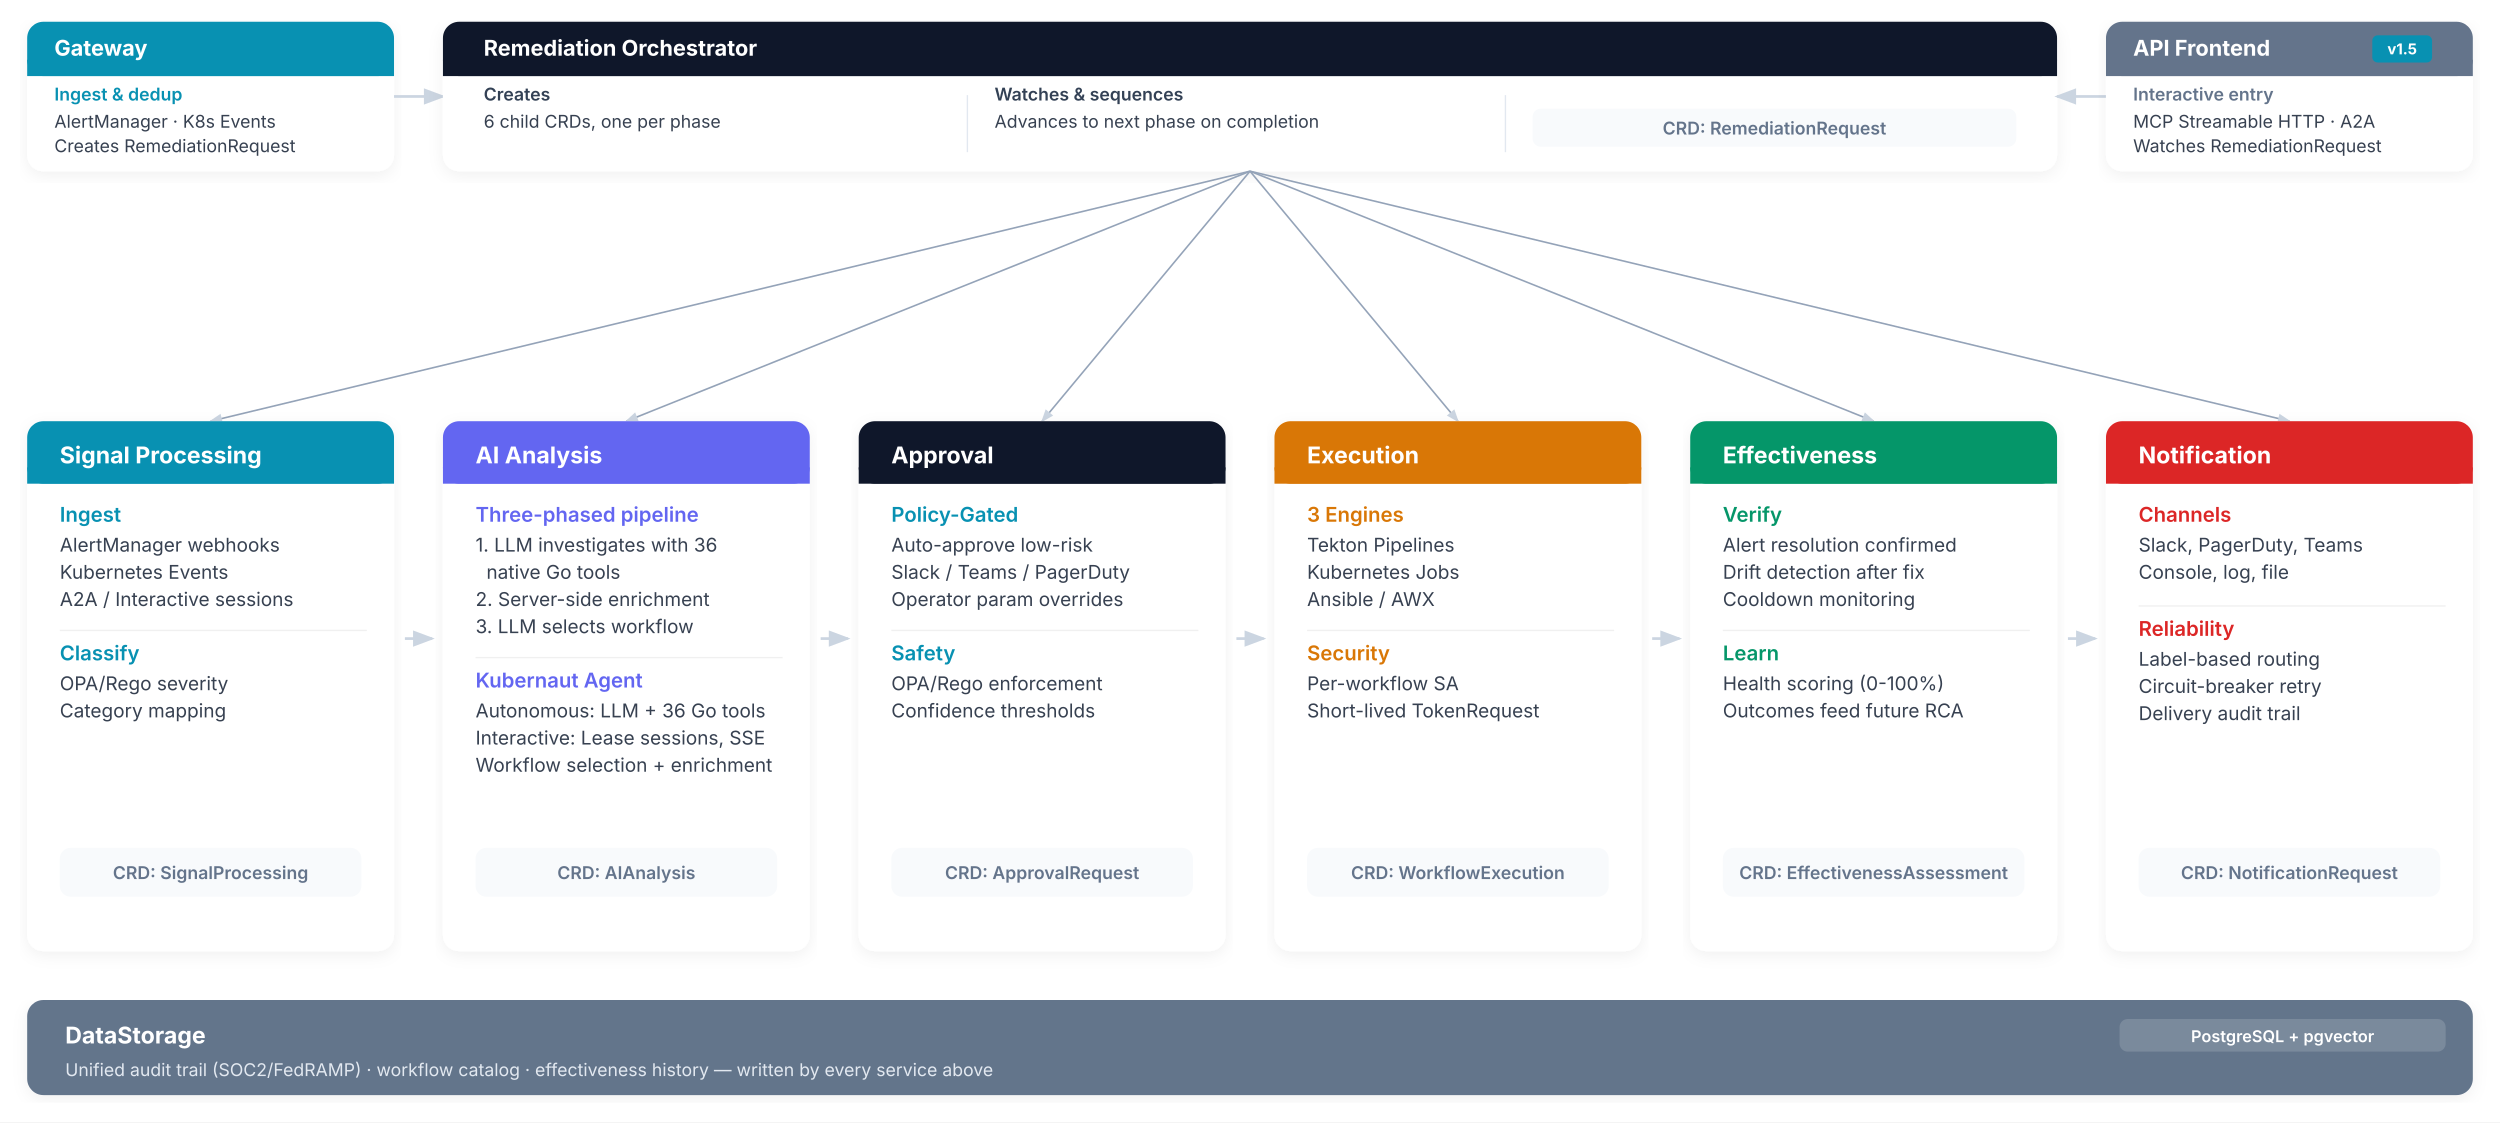
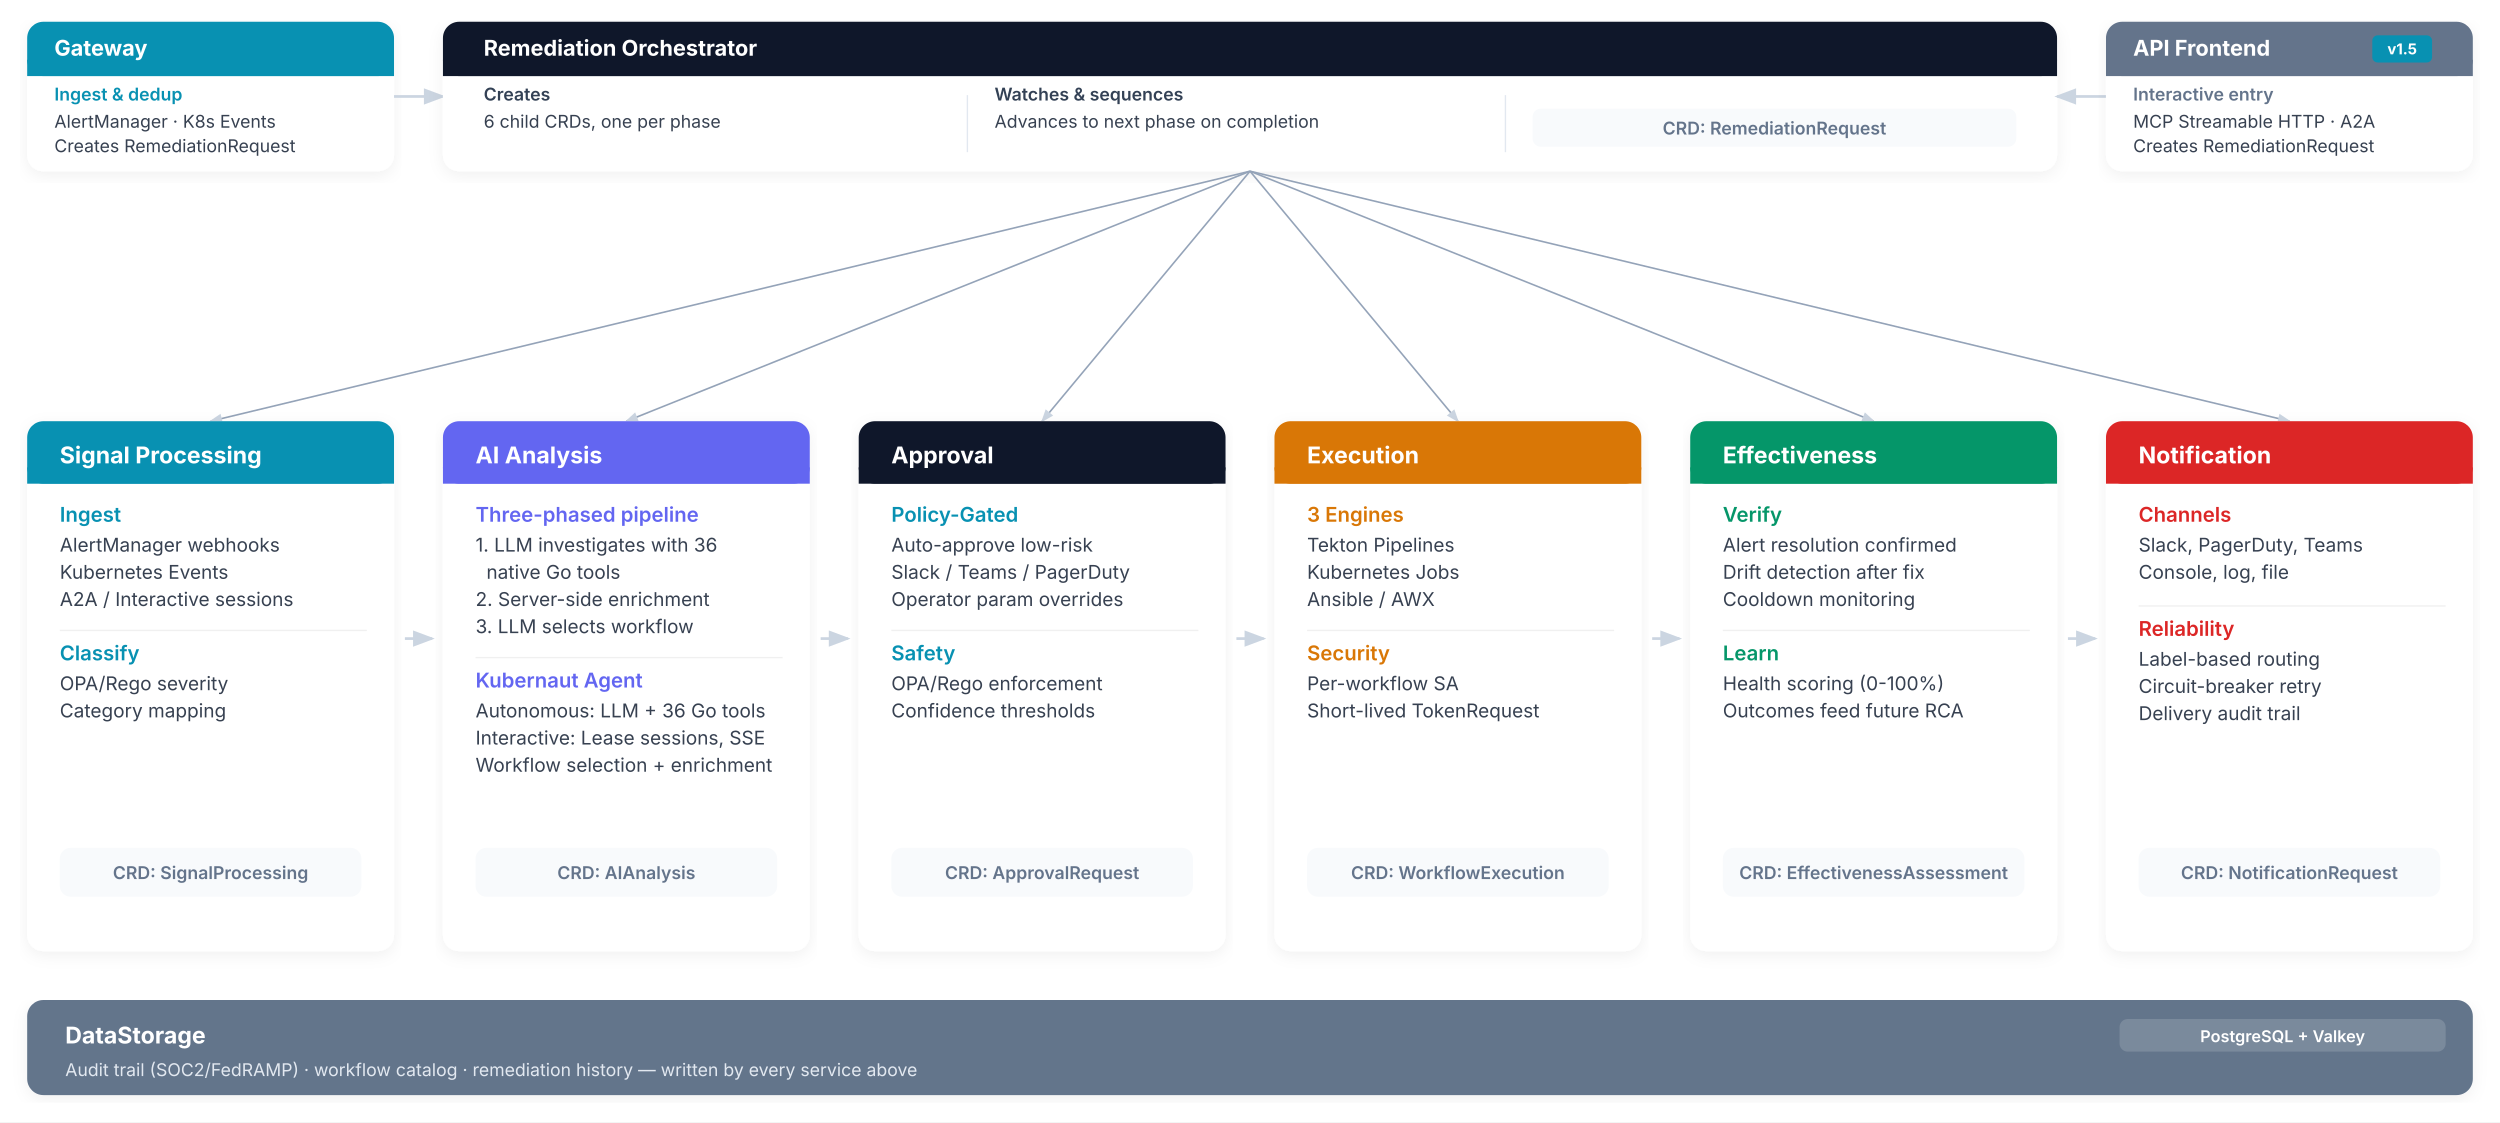
<svg xmlns="http://www.w3.org/2000/svg" viewBox="0 0 1840 826" font-family="Inter, -apple-system, BlinkMacSystemFont, 'Segoe UI', sans-serif">
  <defs>
    <filter id="sh" x="-2%" y="-4%" width="104%" height="112%">
      <feDropShadow dx="0" dy="3" stdDeviation="6" flood-color="#000" flood-opacity="0.06" />
    </filter>
    <marker id="ar" markerWidth="8" markerHeight="6" refX="7" refY="3" orient="auto">
      <polygon points="0,0 8,3 0,6" fill="#CBD5E1" />
    </marker>
  </defs>
  <rect x="0" y="0" width="1840" height="826" fill="white" />
  <g>
    <g filter="url(#sh)">
      <rect x="20" y="16" width="270" height="110" rx="12" fill="white" />
    </g>
    <rect x="20" y="16" width="270" height="40" rx="12" fill="#0891B2" />
    <rect x="20" y="44" width="270" height="12" fill="#0891B2" />
    <text x="40" y="41" font-size="16px" font-weight="700" fill="white">Gateway</text>
    <text x="40" y="74" font-size="13px" font-weight="600" fill="#0891B2">Ingest &amp; dedup</text>
    <text x="40" y="94" font-size="13px" fill="#374151">AlertManager · K8s Events</text>
    <text x="40" y="112" font-size="13px" fill="#374151">Creates RemediationRequest</text>
  </g>
  <line x1="290" y1="71" x2="326" y2="71" stroke="#CBD5E1" stroke-width="2" marker-end="url(#ar)" />
  <g>
    <g filter="url(#sh)">
      <rect x="326" y="16" width="1188" height="110" rx="12" fill="white" />
    </g>
    <rect x="326" y="16" width="1188" height="40" rx="12" fill="#0F172A" />
    <rect x="326" y="44" width="1188" height="12" fill="#0F172A" />
    <text x="356" y="41" font-size="16px" font-weight="700" fill="white">Remediation Orchestrator</text>
    <text x="356" y="74" font-size="13px" font-weight="600" fill="#334155">Creates</text>
    <text x="356" y="94" font-size="13px" fill="#374151">6 child CRDs, one per phase</text>
    <line x1="712" y1="70" x2="712" y2="112" stroke="#E2E8F0" stroke-width="1" />
    <text x="732" y="74" font-size="13px" font-weight="600" fill="#334155">Watches &amp; sequences</text>
    <text x="732" y="94" font-size="13px" fill="#374151">Advances to next phase on completion</text>
    <line x1="1108" y1="70" x2="1108" y2="112" stroke="#E2E8F0" stroke-width="1" />
    <rect x="1128" y="80" width="356" height="28" rx="6" fill="#F8FAFC" />
    <text x="1306" y="99" text-anchor="middle" font-size="13px" font-weight="600" fill="#64748B">CRD: RemediationRequest</text>
  </g>
  <line x1="1550" y1="71" x2="1514" y2="71" stroke="#CBD5E1" stroke-width="2" marker-end="url(#ar)" />
  <g class="phase-card" data-tab="6">
    <g filter="url(#sh)">
      <rect x="1550" y="16" width="270" height="110" rx="12" fill="white" />
    </g>
    <rect x="1550" y="16" width="270" height="40" rx="12" fill="#64748B" />
    <rect x="1550" y="44" width="270" height="12" fill="#64748B" />
    <text x="1570" y="41" font-size="16px" font-weight="700" fill="white">API Frontend</text>
    <rect x="1746" y="26" width="44" height="20" rx="4" fill="#0891B2" />
    <text x="1768" y="40" text-anchor="middle" font-size="11px" font-weight="700" fill="white">v1.5</text>
    <text x="1570" y="74" font-size="13px" font-weight="600" fill="#64748B">Interactive entry</text>
    <text x="1570" y="94" font-size="13px" fill="#374151">MCP Streamable HTTP · A2A</text>
-     <text x="1570" y="112" font-size="13px" fill="#374151">Watches RemediationRequest</text>
+     <text x="1570" y="112" font-size="13px" fill="#374151">Creates RemediationRequest</text>
    <rect x="1550" y="130" width="270" height="4" rx="2" fill="transparent" class="phase-indicator" data-color="#64748B" />
    <rect x="1550" y="16" width="270" height="110" rx="12" fill="transparent" style="cursor:pointer" />
  </g>
  <line x1="920" y1="126" x2="155" y2="310" stroke="#94A3B8" stroke-width="1.2" marker-end="url(#ar)" />
  <line x1="920" y1="126" x2="461" y2="310" stroke="#94A3B8" stroke-width="1.2" marker-end="url(#ar)" />
  <line x1="920" y1="126" x2="767" y2="310" stroke="#94A3B8" stroke-width="1.2" marker-end="url(#ar)" />
  <line x1="920" y1="126" x2="1073" y2="310" stroke="#94A3B8" stroke-width="1.2" marker-end="url(#ar)" />
  <line x1="920" y1="126" x2="1379" y2="310" stroke="#94A3B8" stroke-width="1.2" marker-end="url(#ar)" />
  <line x1="920" y1="126" x2="1685" y2="310" stroke="#94A3B8" stroke-width="1.2" marker-end="url(#ar)" />
  <g class="phase-card" data-tab="0">
    <g filter="url(#sh)">
      <rect x="20" y="310" width="270" height="390" rx="12" fill="white" />
    </g>
    <rect x="20" y="310" width="270" height="46" rx="12" fill="#0891B2" />
    <rect x="20" y="344" width="270" height="12" fill="#0891B2" />
    <text x="44" y="341" font-size="17px" font-weight="700" fill="white">Signal Processing</text>
    <text x="44" y="384" font-size="15px" font-weight="600" fill="#0891B2">Ingest</text>
    <text x="44" y="406" font-size="14px" fill="#374151">AlertManager webhooks</text>
    <text x="44" y="426" font-size="14px" fill="#374151">Kubernetes Events</text>
    <text x="44" y="446" font-size="14px" fill="#374151">A2A / Interactive sessions</text>
    <line x1="44" y1="464" x2="270" y2="464" stroke="#F0F0F0" stroke-width="1" />
    <text x="44" y="486" font-size="15px" font-weight="600" fill="#0891B2">Classify</text>
    <text x="44" y="508" font-size="14px" fill="#374151">OPA/Rego severity</text>
    <text x="44" y="528" font-size="14px" fill="#374151">Category mapping</text>
    <rect x="44" y="624" width="222" height="36" rx="8" fill="#F8FAFC" />
    <text x="155" y="647" text-anchor="middle" font-size="13px" font-weight="600" fill="#64748B">CRD: SignalProcessing</text>
    <rect x="20" y="704" width="270" height="4" rx="2" fill="transparent" class="phase-indicator" data-color="#0891B2" />
    <rect x="20" y="310" width="270" height="390" rx="12" fill="transparent" style="cursor:pointer" />
  </g>
  <line x1="298" y1="470" x2="318" y2="470" stroke="#CBD5E1" stroke-width="2" marker-end="url(#ar)" />
  <g class="phase-card" data-tab="1">
    <g filter="url(#sh)">
      <rect x="326" y="310" width="270" height="390" rx="12" fill="white" />
    </g>
    <rect x="326" y="310" width="270" height="46" rx="12" fill="#6366F1" />
    <rect x="326" y="344" width="270" height="12" fill="#6366F1" />
    <text x="350" y="341" font-size="17px" font-weight="700" fill="white">AI Analysis</text>
    <text x="350" y="384" font-size="15px" font-weight="600" fill="#6366F1">Three-phased pipeline</text>
    <text x="350" y="406" font-size="14px" fill="#374151">1. LLM investigates with 36</text>
    <text x="358" y="426" font-size="14px" fill="#374151">native Go tools</text>
    <text x="350" y="446" font-size="14px" fill="#374151">2. Server-side enrichment</text>
    <text x="350" y="466" font-size="14px" fill="#374151">3. LLM selects workflow</text>
    <line x1="350" y1="484" x2="576" y2="484" stroke="#F0F0F0" stroke-width="1" />
    <text x="350" y="506" font-size="15px" font-weight="600" fill="#6366F1">Kubernaut Agent</text>
    <text x="350" y="528" font-size="14px" fill="#374151">Autonomous: LLM + 36 Go tools</text>
    <text x="350" y="548" font-size="14px" fill="#374151">Interactive: Lease sessions, SSE</text>
    <text x="350" y="568" font-size="14px" fill="#374151">Workflow selection + enrichment</text>
    <rect x="350" y="624" width="222" height="36" rx="8" fill="#F8FAFC" />
    <text x="461" y="647" text-anchor="middle" font-size="13px" font-weight="600" fill="#64748B">CRD: AIAnalysis</text>
    <rect x="326" y="704" width="270" height="4" rx="2" fill="transparent" class="phase-indicator" data-color="#6366F1" />
    <rect x="326" y="310" width="270" height="390" rx="12" fill="transparent" style="cursor:pointer" />
  </g>
  <line x1="604" y1="470" x2="624" y2="470" stroke="#CBD5E1" stroke-width="2" marker-end="url(#ar)" />
  <g class="phase-card" data-tab="2">
    <g filter="url(#sh)">
      <rect x="632" y="310" width="270" height="390" rx="12" fill="white" />
    </g>
    <rect x="632" y="310" width="270" height="46" rx="12" fill="#0F172A" />
    <rect x="632" y="344" width="270" height="12" fill="#0F172A" />
    <text x="656" y="341" font-size="17px" font-weight="700" fill="white">Approval</text>
    <text x="656" y="384" font-size="15px" font-weight="600" fill="#0891B2">Policy-Gated</text>
    <text x="656" y="406" font-size="14px" fill="#374151">Auto-approve low-risk</text>
    <text x="656" y="426" font-size="14px" fill="#374151">Slack / Teams / PagerDuty</text>
    <text x="656" y="446" font-size="14px" fill="#374151">Operator param overrides</text>
    <line x1="656" y1="464" x2="882" y2="464" stroke="#F0F0F0" stroke-width="1" />
    <text x="656" y="486" font-size="15px" font-weight="600" fill="#0891B2">Safety</text>
    <text x="656" y="508" font-size="14px" fill="#374151">OPA/Rego enforcement</text>
    <text x="656" y="528" font-size="14px" fill="#374151">Confidence thresholds</text>
    <rect x="656" y="624" width="222" height="36" rx="8" fill="#F8FAFC" />
    <text x="767" y="647" text-anchor="middle" font-size="13px" font-weight="600" fill="#64748B">CRD: ApprovalRequest</text>
    <rect x="632" y="704" width="270" height="4" rx="2" fill="transparent" class="phase-indicator" data-color="#0F172A" />
    <rect x="632" y="310" width="270" height="390" rx="12" fill="transparent" style="cursor:pointer" />
  </g>
  <line x1="910" y1="470" x2="930" y2="470" stroke="#CBD5E1" stroke-width="2" marker-end="url(#ar)" />
  <g class="phase-card" data-tab="3">
    <g filter="url(#sh)">
      <rect x="938" y="310" width="270" height="390" rx="12" fill="white" />
    </g>
    <rect x="938" y="310" width="270" height="46" rx="12" fill="#D97706" />
    <rect x="938" y="344" width="270" height="12" fill="#D97706" />
    <text x="962" y="341" font-size="17px" font-weight="700" fill="white">Execution</text>
    <text x="962" y="384" font-size="15px" font-weight="600" fill="#D97706">3 Engines</text>
    <text x="962" y="406" font-size="14px" fill="#374151">Tekton Pipelines</text>
    <text x="962" y="426" font-size="14px" fill="#374151">Kubernetes Jobs</text>
    <text x="962" y="446" font-size="14px" fill="#374151">Ansible / AWX</text>
    <line x1="962" y1="464" x2="1188" y2="464" stroke="#F0F0F0" stroke-width="1" />
    <text x="962" y="486" font-size="15px" font-weight="600" fill="#D97706">Security</text>
    <text x="962" y="508" font-size="14px" fill="#374151">Per-workflow SA</text>
    <text x="962" y="528" font-size="14px" fill="#374151">Short-lived TokenRequest</text>
    <rect x="962" y="624" width="222" height="36" rx="8" fill="#F8FAFC" />
    <text x="1073" y="647" text-anchor="middle" font-size="13px" font-weight="600" fill="#64748B">CRD: WorkflowExecution</text>
    <rect x="938" y="704" width="270" height="4" rx="2" fill="transparent" class="phase-indicator" data-color="#D97706" />
    <rect x="938" y="310" width="270" height="390" rx="12" fill="transparent" style="cursor:pointer" />
  </g>
  <line x1="1216" y1="470" x2="1236" y2="470" stroke="#CBD5E1" stroke-width="2" marker-end="url(#ar)" />
  <g class="phase-card" data-tab="4">
    <g filter="url(#sh)">
      <rect x="1244" y="310" width="270" height="390" rx="12" fill="white" />
    </g>
    <rect x="1244" y="310" width="270" height="46" rx="12" fill="#059669" />
    <rect x="1244" y="344" width="270" height="12" fill="#059669" />
    <text x="1268" y="341" font-size="17px" font-weight="700" fill="white">Effectiveness</text>
    <text x="1268" y="384" font-size="15px" font-weight="600" fill="#059669">Verify</text>
    <text x="1268" y="406" font-size="14px" fill="#374151">Alert resolution confirmed</text>
    <text x="1268" y="426" font-size="14px" fill="#374151">Drift detection after fix</text>
    <text x="1268" y="446" font-size="14px" fill="#374151">Cooldown monitoring</text>
    <line x1="1268" y1="464" x2="1494" y2="464" stroke="#F0F0F0" stroke-width="1" />
    <text x="1268" y="486" font-size="15px" font-weight="600" fill="#059669">Learn</text>
    <text x="1268" y="508" font-size="14px" fill="#374151">Health scoring (0-100%)</text>
    <text x="1268" y="528" font-size="14px" fill="#374151">Outcomes feed future RCA</text>
    <rect x="1268" y="624" width="222" height="36" rx="8" fill="#F8FAFC" />
    <text x="1379" y="647" text-anchor="middle" font-size="13px" font-weight="600" fill="#64748B">CRD: EffectivenessAssessment</text>
    <rect x="1244" y="704" width="270" height="4" rx="2" fill="transparent" class="phase-indicator" data-color="#059669" />
    <rect x="1244" y="310" width="270" height="390" rx="12" fill="transparent" style="cursor:pointer" />
  </g>
  <line x1="1522" y1="470" x2="1542" y2="470" stroke="#CBD5E1" stroke-width="2" marker-end="url(#ar)" />
  <g class="phase-card" data-tab="5">
    <g filter="url(#sh)">
      <rect x="1550" y="310" width="270" height="390" rx="12" fill="white" />
    </g>
    <rect x="1550" y="310" width="270" height="46" rx="12" fill="#DC2626" />
    <rect x="1550" y="344" width="270" height="12" fill="#DC2626" />
    <text x="1574" y="341" font-size="17px" font-weight="700" fill="white">Notification</text>
    <text x="1574" y="384" font-size="15px" font-weight="600" fill="#DC2626">Channels</text>
    <text x="1574" y="406" font-size="14px" fill="#374151">Slack, PagerDuty, Teams</text>
    <text x="1574" y="426" font-size="14px" fill="#374151">Console, log, file</text>
    <line x1="1574" y1="446" x2="1800" y2="446" stroke="#F0F0F0" stroke-width="1" />
    <text x="1574" y="468" font-size="15px" font-weight="600" fill="#DC2626">Reliability</text>
    <text x="1574" y="490" font-size="14px" fill="#374151">Label-based routing</text>
    <text x="1574" y="510" font-size="14px" fill="#374151">Circuit-breaker retry</text>
    <text x="1574" y="530" font-size="14px" fill="#374151">Delivery audit trail</text>
    <rect x="1574" y="624" width="222" height="36" rx="8" fill="#F8FAFC" />
    <text x="1685" y="647" text-anchor="middle" font-size="13px" font-weight="600" fill="#64748B">CRD: NotificationRequest</text>
    <rect x="1550" y="704" width="270" height="4" rx="2" fill="transparent" class="phase-indicator" data-color="#DC2626" />
    <rect x="1550" y="310" width="270" height="390" rx="12" fill="transparent" style="cursor:pointer" />
  </g>
  <g>
    <g filter="url(#sh)">
      <rect x="20" y="736" width="1800" height="70" rx="12" fill="#64748B" />
    </g>
    <text x="48" y="768" font-size="17px" font-weight="700" fill="white">DataStorage</text>
-     <text x="48" y="792" font-size="13px" fill="#E2E8F0">Unified audit trail (SOC2/FedRAMP) · workflow catalog · effectiveness history — written by every service above</text>
+     <text x="48" y="792" font-size="13px" fill="#E2E8F0">Audit trail (SOC2/FedRAMP) · workflow catalog · remediation history — written by every service above</text>
    <rect x="1560" y="750" width="240" height="24" rx="6" fill="rgba(255,255,255,0.15)" />
-     <text x="1680" y="767" text-anchor="middle" font-size="12px" font-weight="600" fill="white">PostgreSQL + pgvector</text>
+     <text x="1680" y="767" text-anchor="middle" font-size="12px" font-weight="600" fill="white">PostgreSQL + Valkey</text>
  </g>
</svg>
